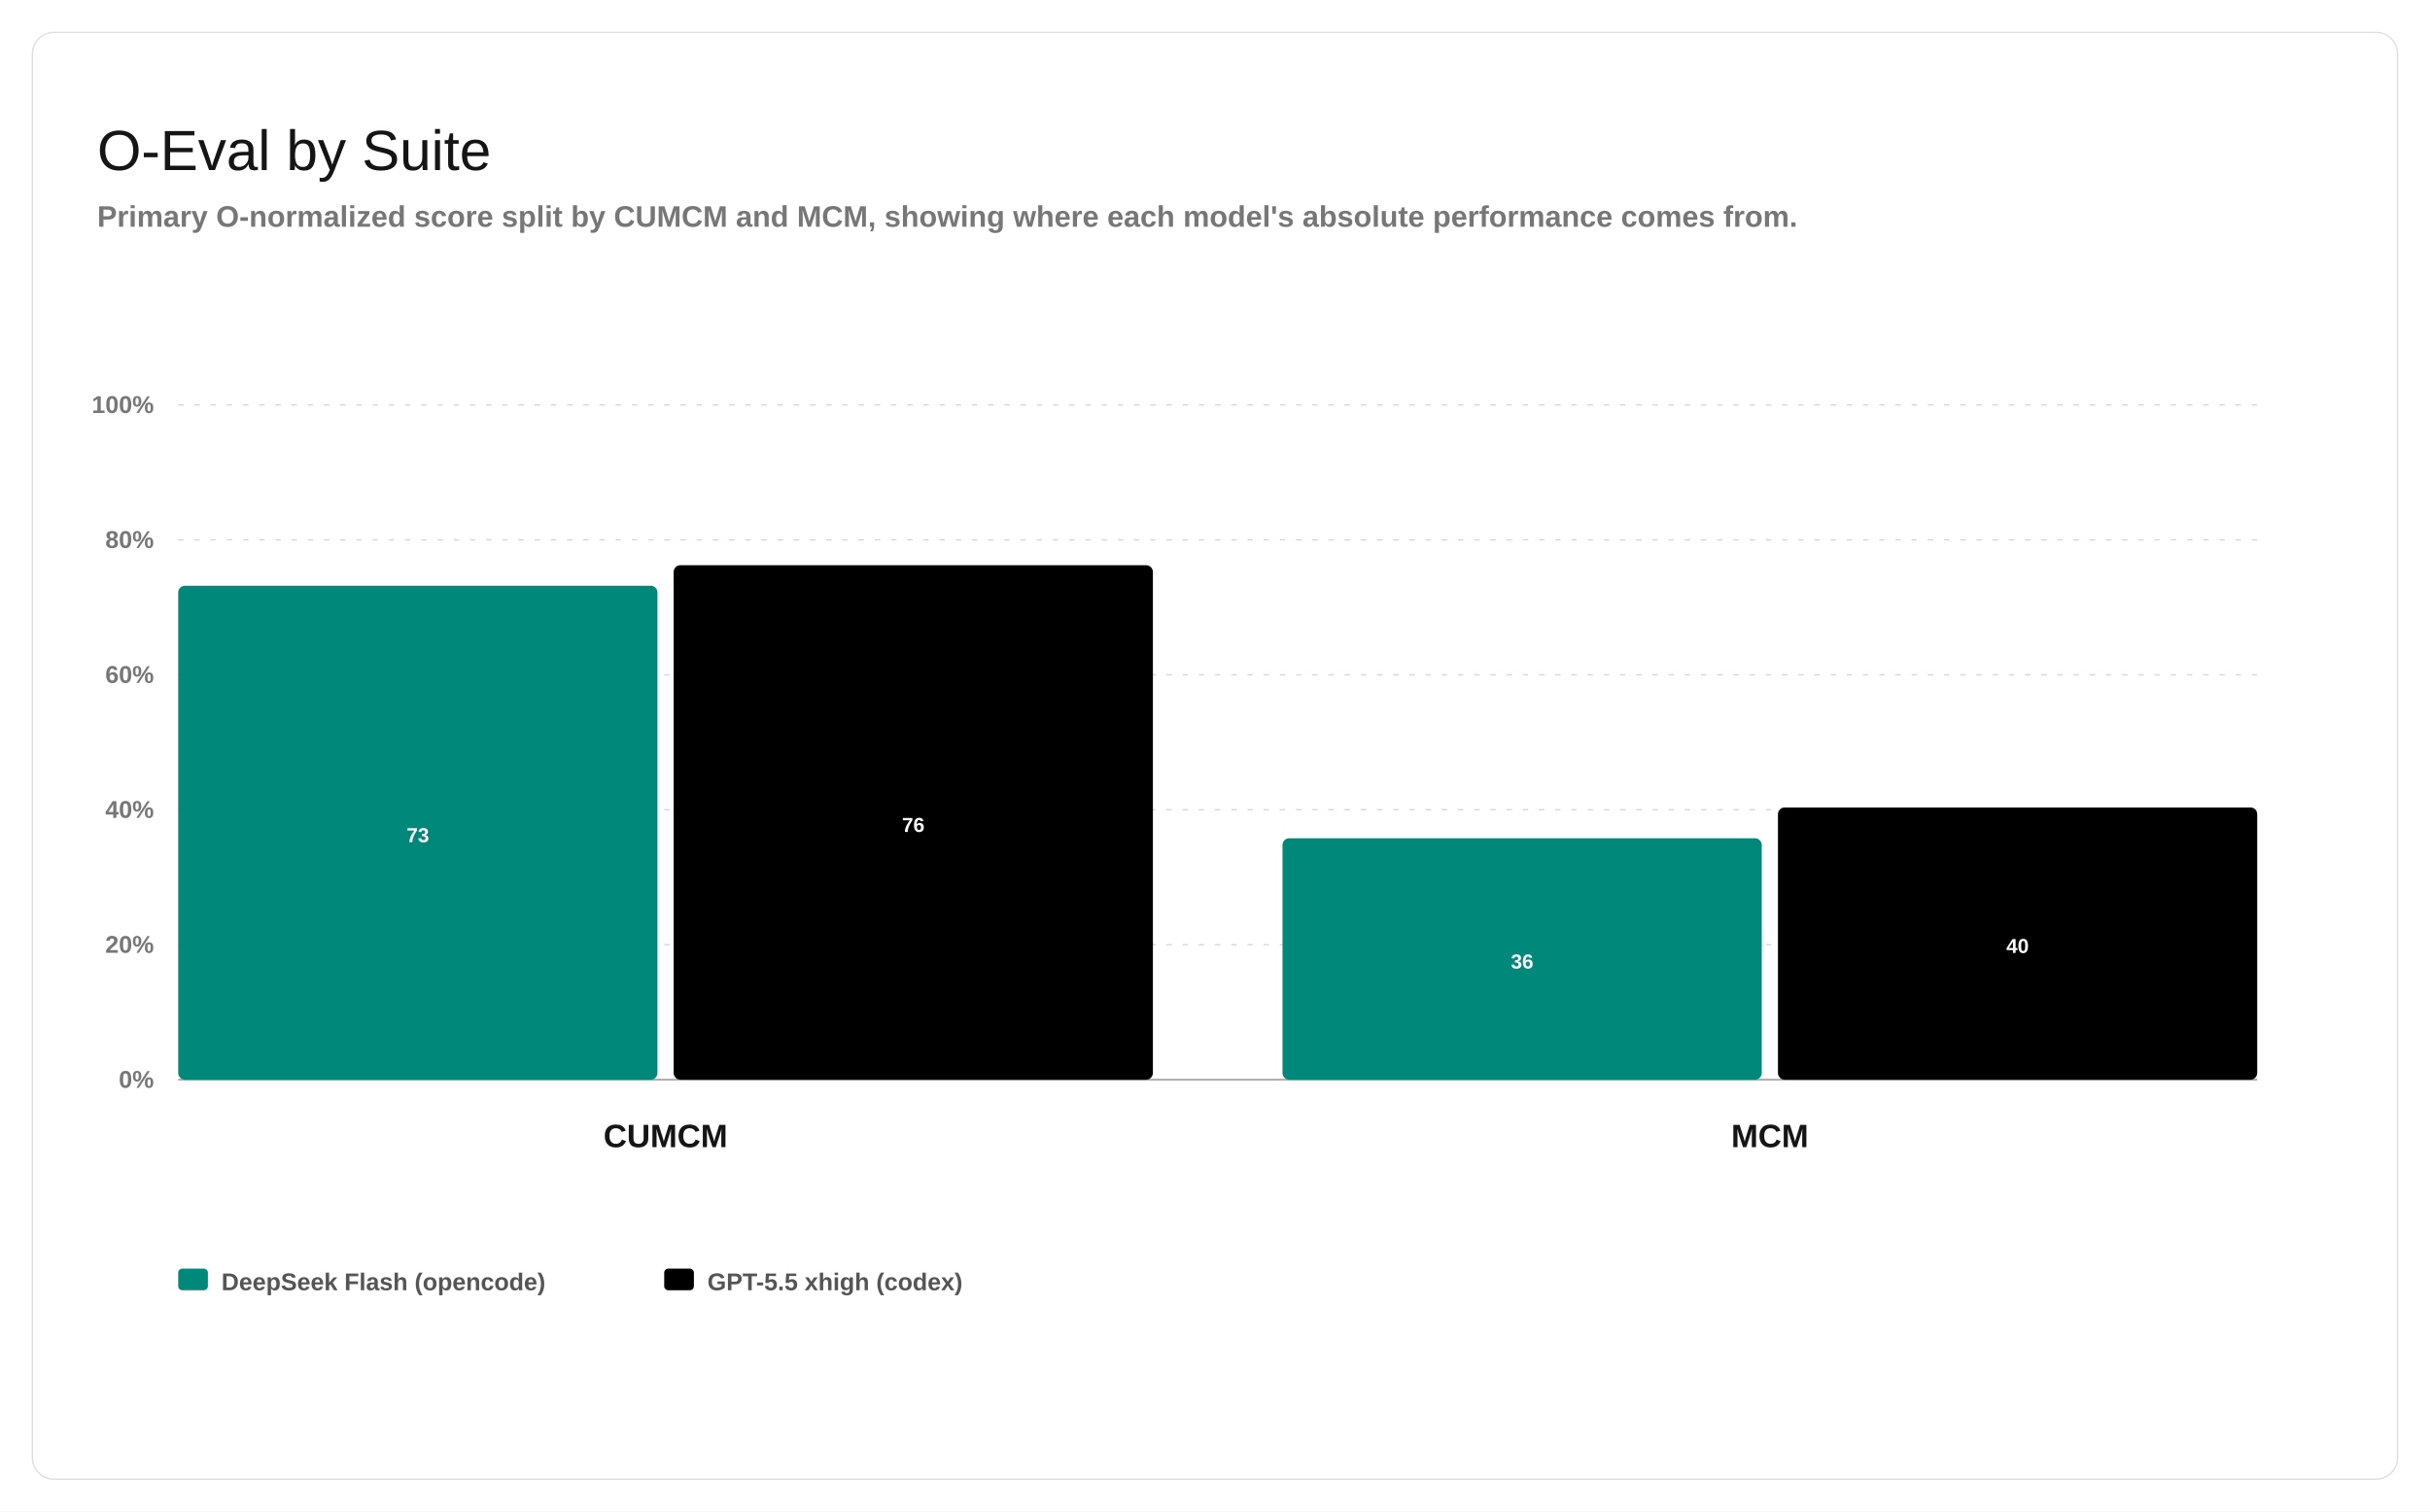
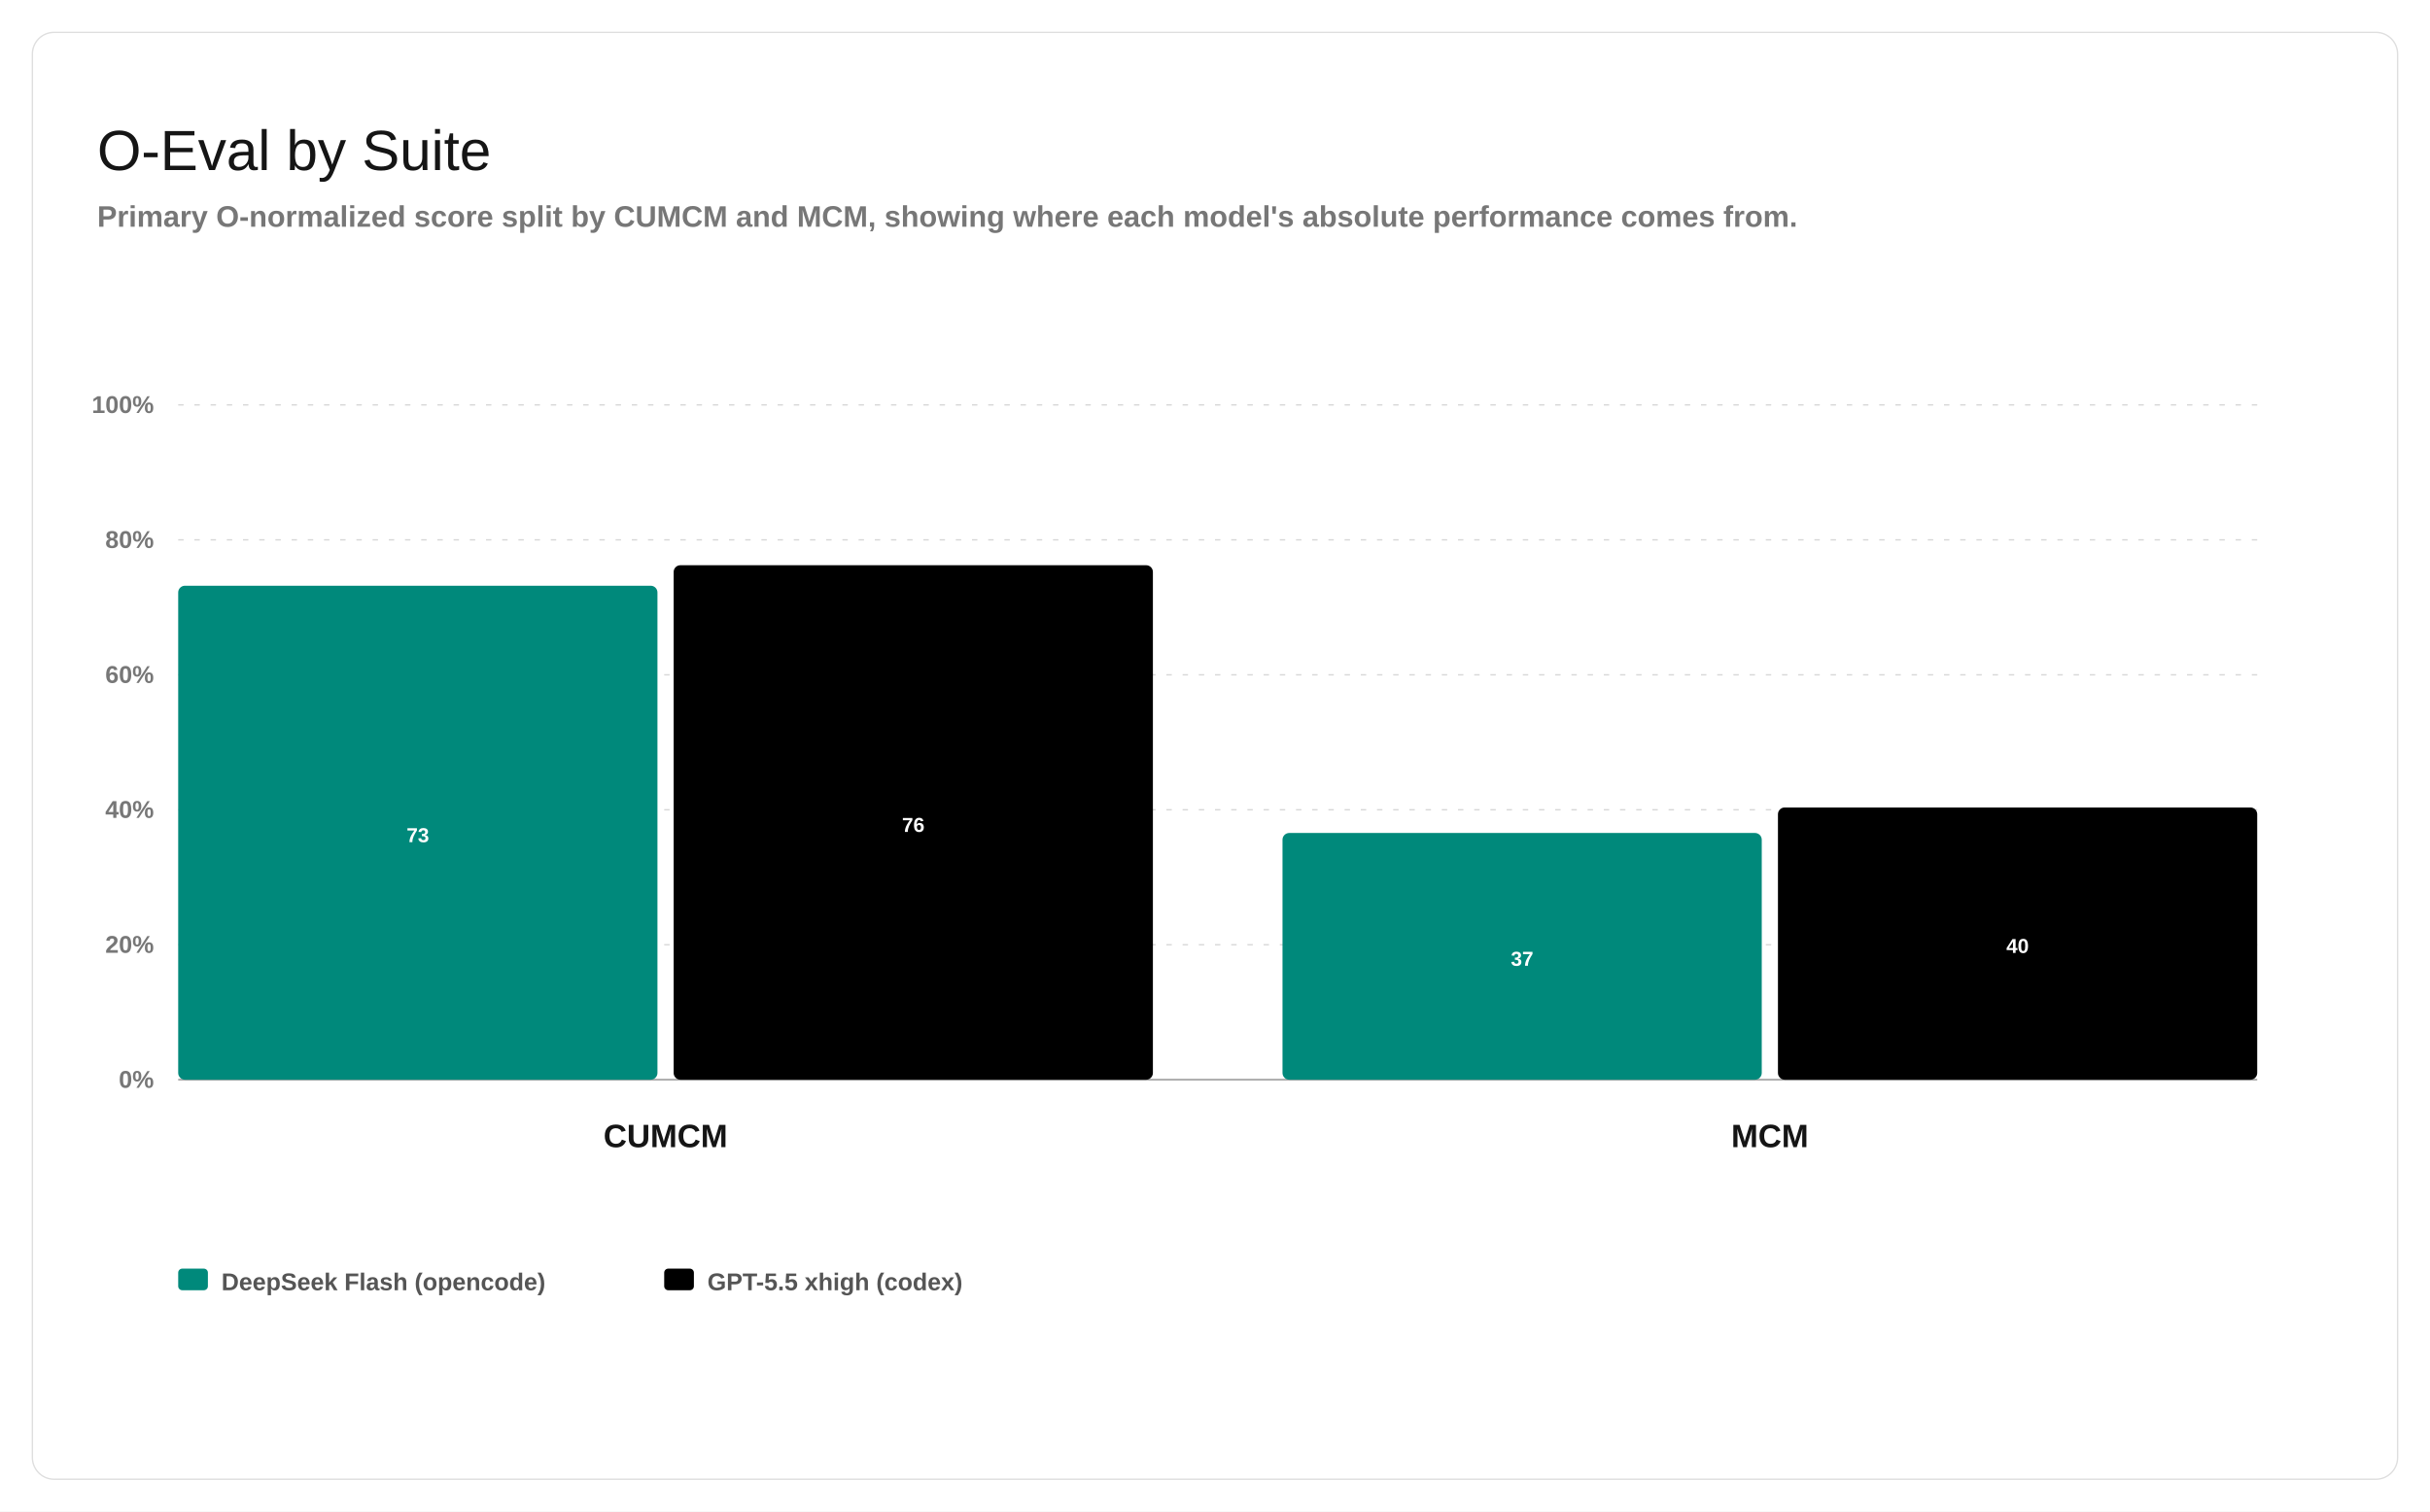
<svg xmlns="http://www.w3.org/2000/svg" width="1800" height="1120" viewBox="0 0 1800 1120" role="img">
  <style>
      .title { font-family: Georgia, Times, serif; font-size: 42px; font-weight: 500; fill: #050505; }
      .subtitle { font-family: Arial, Helvetica, sans-serif; font-size: 22px; fill: #777777; font-weight: 650; }
      .axis { font-family: Arial, Helvetica, sans-serif; font-size: 18px; fill: #777777; font-weight: 650; }
      .axis-title { font-family: Arial, Helvetica, sans-serif; font-size: 22px; fill: #111111; font-weight: 720; }
      .label { font-family: Arial, Helvetica, sans-serif; font-size: 19px; fill: #151515; font-weight: 700; }
      .small { font-family: Arial, Helvetica, sans-serif; font-size: 18px; fill: #777777; font-weight: 650; }
    </style>
  <rect width="1800" height="1120" fill="#ffffff" />
  <rect x="24.0" y="24.0" width="1752.0" height="1072.0" fill="#ffffff" rx="16.0" stroke="#dedede" />
  <text x="72.0" y="126.0" text-anchor="start" font-family="Arial, Helvetica, sans-serif" font-size="42" font-weight="500" fill="#151515">O-Eval by Suite</text>
  <text x="72.0" y="168.0" text-anchor="start" font-family="Arial, Helvetica, sans-serif" font-size="22" font-weight="650" fill="#777777">Primary O-normalized score split by CUMCM and MCM, showing where each model's absolute performance comes from.</text>
  <line x1="132.0" y1="800.0" x2="1672.0" y2="800.0" stroke="#aaaaaa" stroke-width="1.4" />
  <text x="114.0" y="806.0" text-anchor="end" font-family="Arial, Helvetica, sans-serif" font-size="18" font-weight="600" fill="#777777">0%</text>
  <line x1="132.0" y1="700.0" x2="1672.0" y2="700.0" stroke="#d7d7d7" stroke-width="1.0" stroke-dasharray="4 8" />
  <text x="114.0" y="706.0" text-anchor="end" font-family="Arial, Helvetica, sans-serif" font-size="18" font-weight="600" fill="#777777">20%</text>
  <line x1="132.0" y1="600.0" x2="1672.0" y2="600.0" stroke="#d7d7d7" stroke-width="1.0" stroke-dasharray="4 8" />
  <text x="114.0" y="606.0" text-anchor="end" font-family="Arial, Helvetica, sans-serif" font-size="18" font-weight="600" fill="#777777">40%</text>
  <line x1="132.0" y1="500.0" x2="1672.0" y2="500.0" stroke="#d7d7d7" stroke-width="1.0" stroke-dasharray="4 8" />
  <text x="114.0" y="506.0" text-anchor="end" font-family="Arial, Helvetica, sans-serif" font-size="18" font-weight="600" fill="#777777">60%</text>
  <line x1="132.0" y1="400.0" x2="1672.0" y2="400.0" stroke="#d7d7d7" stroke-width="1.0" stroke-dasharray="4 8" />
  <text x="114.0" y="406.0" text-anchor="end" font-family="Arial, Helvetica, sans-serif" font-size="18" font-weight="600" fill="#777777">80%</text>
  <line x1="132.0" y1="300.0" x2="1672.0" y2="300.0" stroke="#d7d7d7" stroke-width="1.0" stroke-dasharray="4 8" />
  <text x="114.0" y="306.0" text-anchor="end" font-family="Arial, Helvetica, sans-serif" font-size="18" font-weight="600" fill="#777777">100%</text>
  <text x="493.0" y="850.0" text-anchor="middle" font-family="Arial, Helvetica, sans-serif" font-size="24" font-weight="800" fill="#151515">CUMCM</text>
  <rect x="132.0" y="434.0" width="355.0" height="366.0" fill="#00897b" rx="5.0" />
  <text x="309.5" y="624.0" text-anchor="middle" font-family="Arial, Helvetica, sans-serif" font-size="15" font-weight="800" fill="#ffffff">73</text>
  <rect x="499.0" y="418.8" width="355.0" height="381.2" fill="#000000" rx="5.0" />
  <text x="676.5" y="616.4" text-anchor="middle" font-family="Arial, Helvetica, sans-serif" font-size="15" font-weight="800" fill="#ffffff">76</text>
  <text x="1311.0" y="850.0" text-anchor="middle" font-family="Arial, Helvetica, sans-serif" font-size="24" font-weight="800" fill="#151515">MCM</text>
-   <rect x="950.0" y="621.1" width="355.0" height="178.9" fill="#00897b" rx="5.0" />
-   <text x="1127.5" y="717.6" text-anchor="middle" font-family="Arial, Helvetica, sans-serif" font-size="15" font-weight="800" fill="#ffffff">36</text>
+   <rect x="950.0" y="617.2" width="355.0" height="182.8" fill="#00897b" rx="5.0" />
+   <text x="1127.5" y="715.6" text-anchor="middle" font-family="Arial, Helvetica, sans-serif" font-size="15" font-weight="800" fill="#ffffff">37</text>
  <rect x="1317.0" y="598.3" width="355.0" height="201.7" fill="#000000" rx="5.0" />
  <text x="1494.5" y="706.1" text-anchor="middle" font-family="Arial, Helvetica, sans-serif" font-size="15" font-weight="800" fill="#ffffff">40</text>
  <rect x="132.0" y="940.0" width="22.0" height="16.0" fill="#00897b" rx="3.0" />
  <text x="164.0" y="956.0" text-anchor="start" font-family="Arial, Helvetica, sans-serif" font-size="18" font-weight="600" fill="#555555">DeepSeek Flash (opencode)</text>
  <rect x="492.0" y="940.0" width="22.0" height="16.0" fill="#000000" rx="3.0" />
  <text x="524.0" y="956.0" text-anchor="start" font-family="Arial, Helvetica, sans-serif" font-size="18" font-weight="600" fill="#555555">GPT-5.5 xhigh (codex)</text>
</svg>
